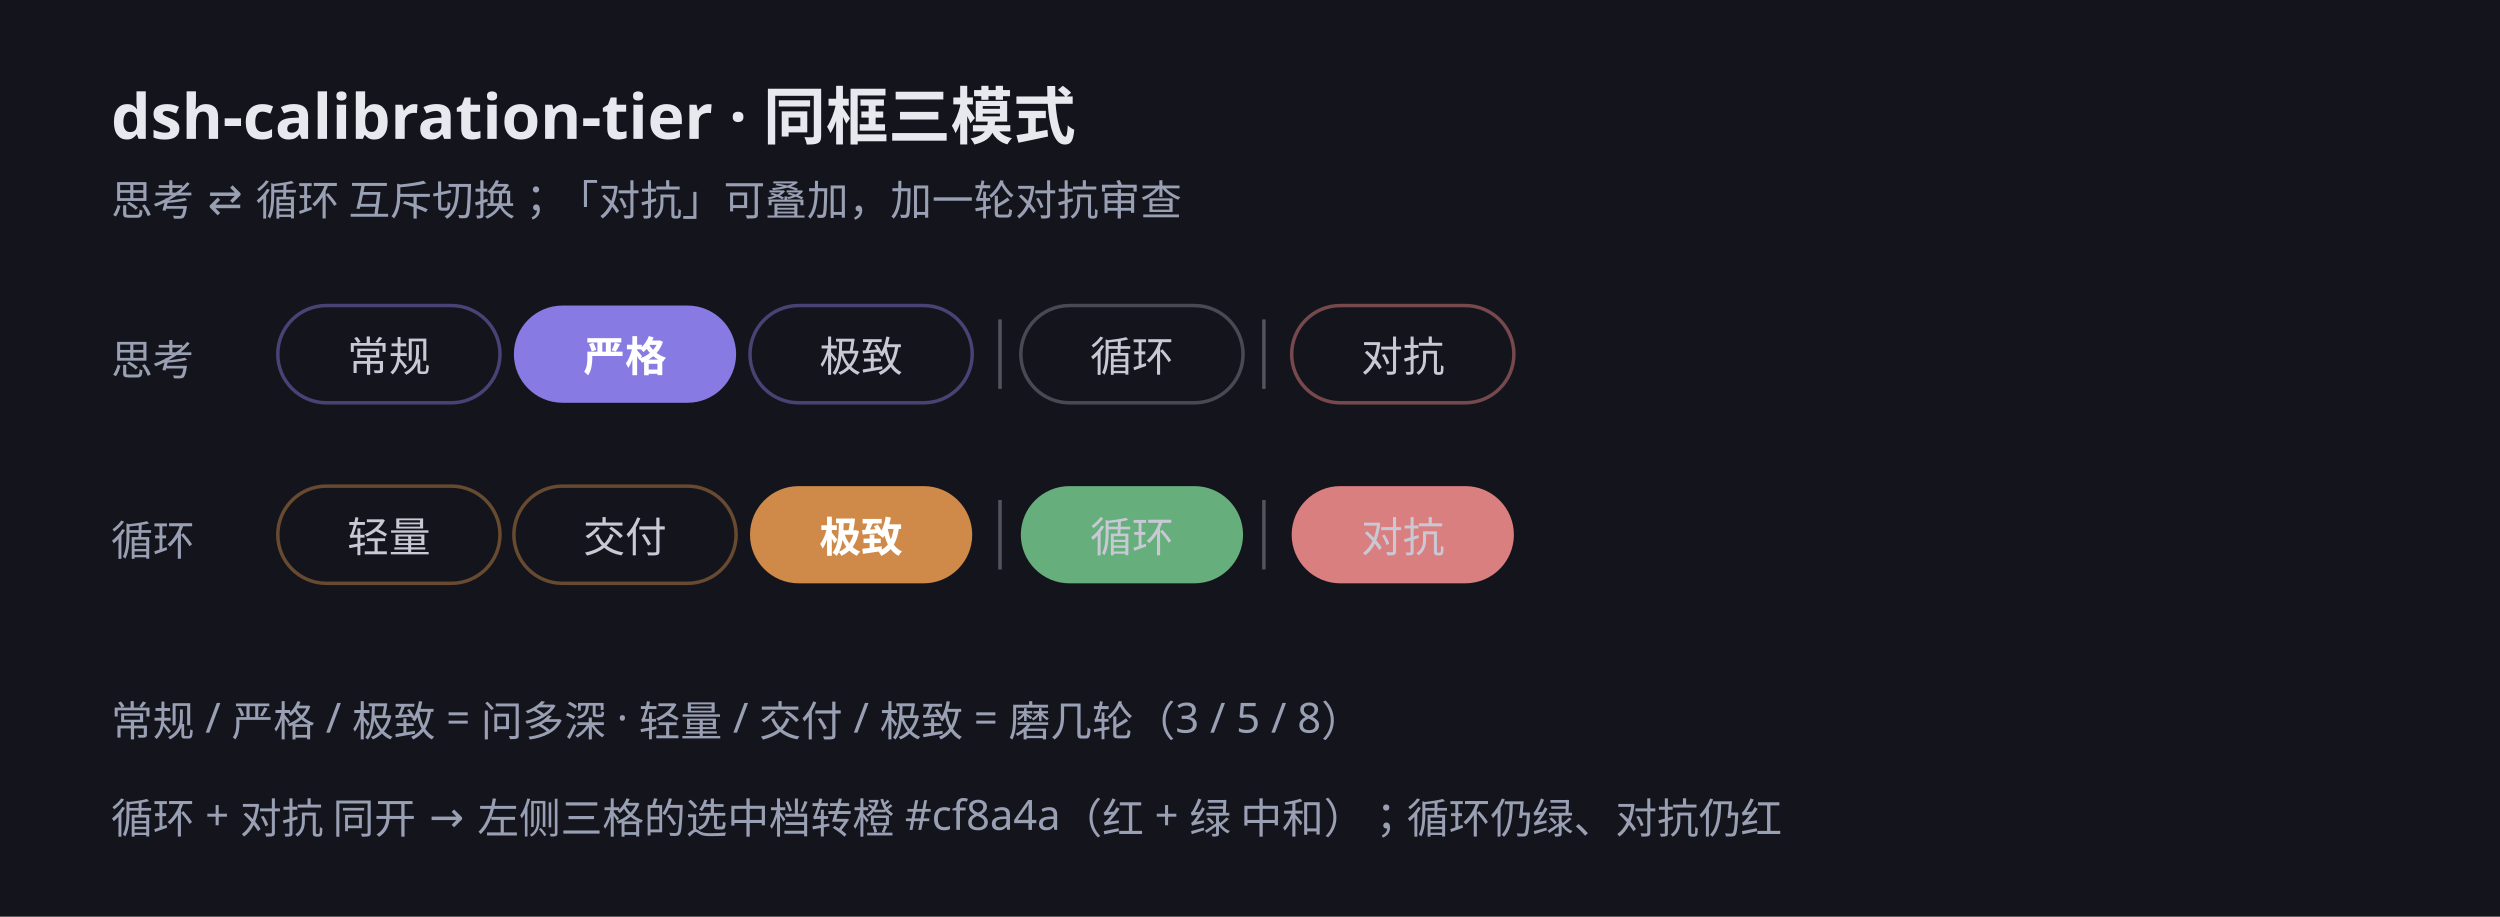
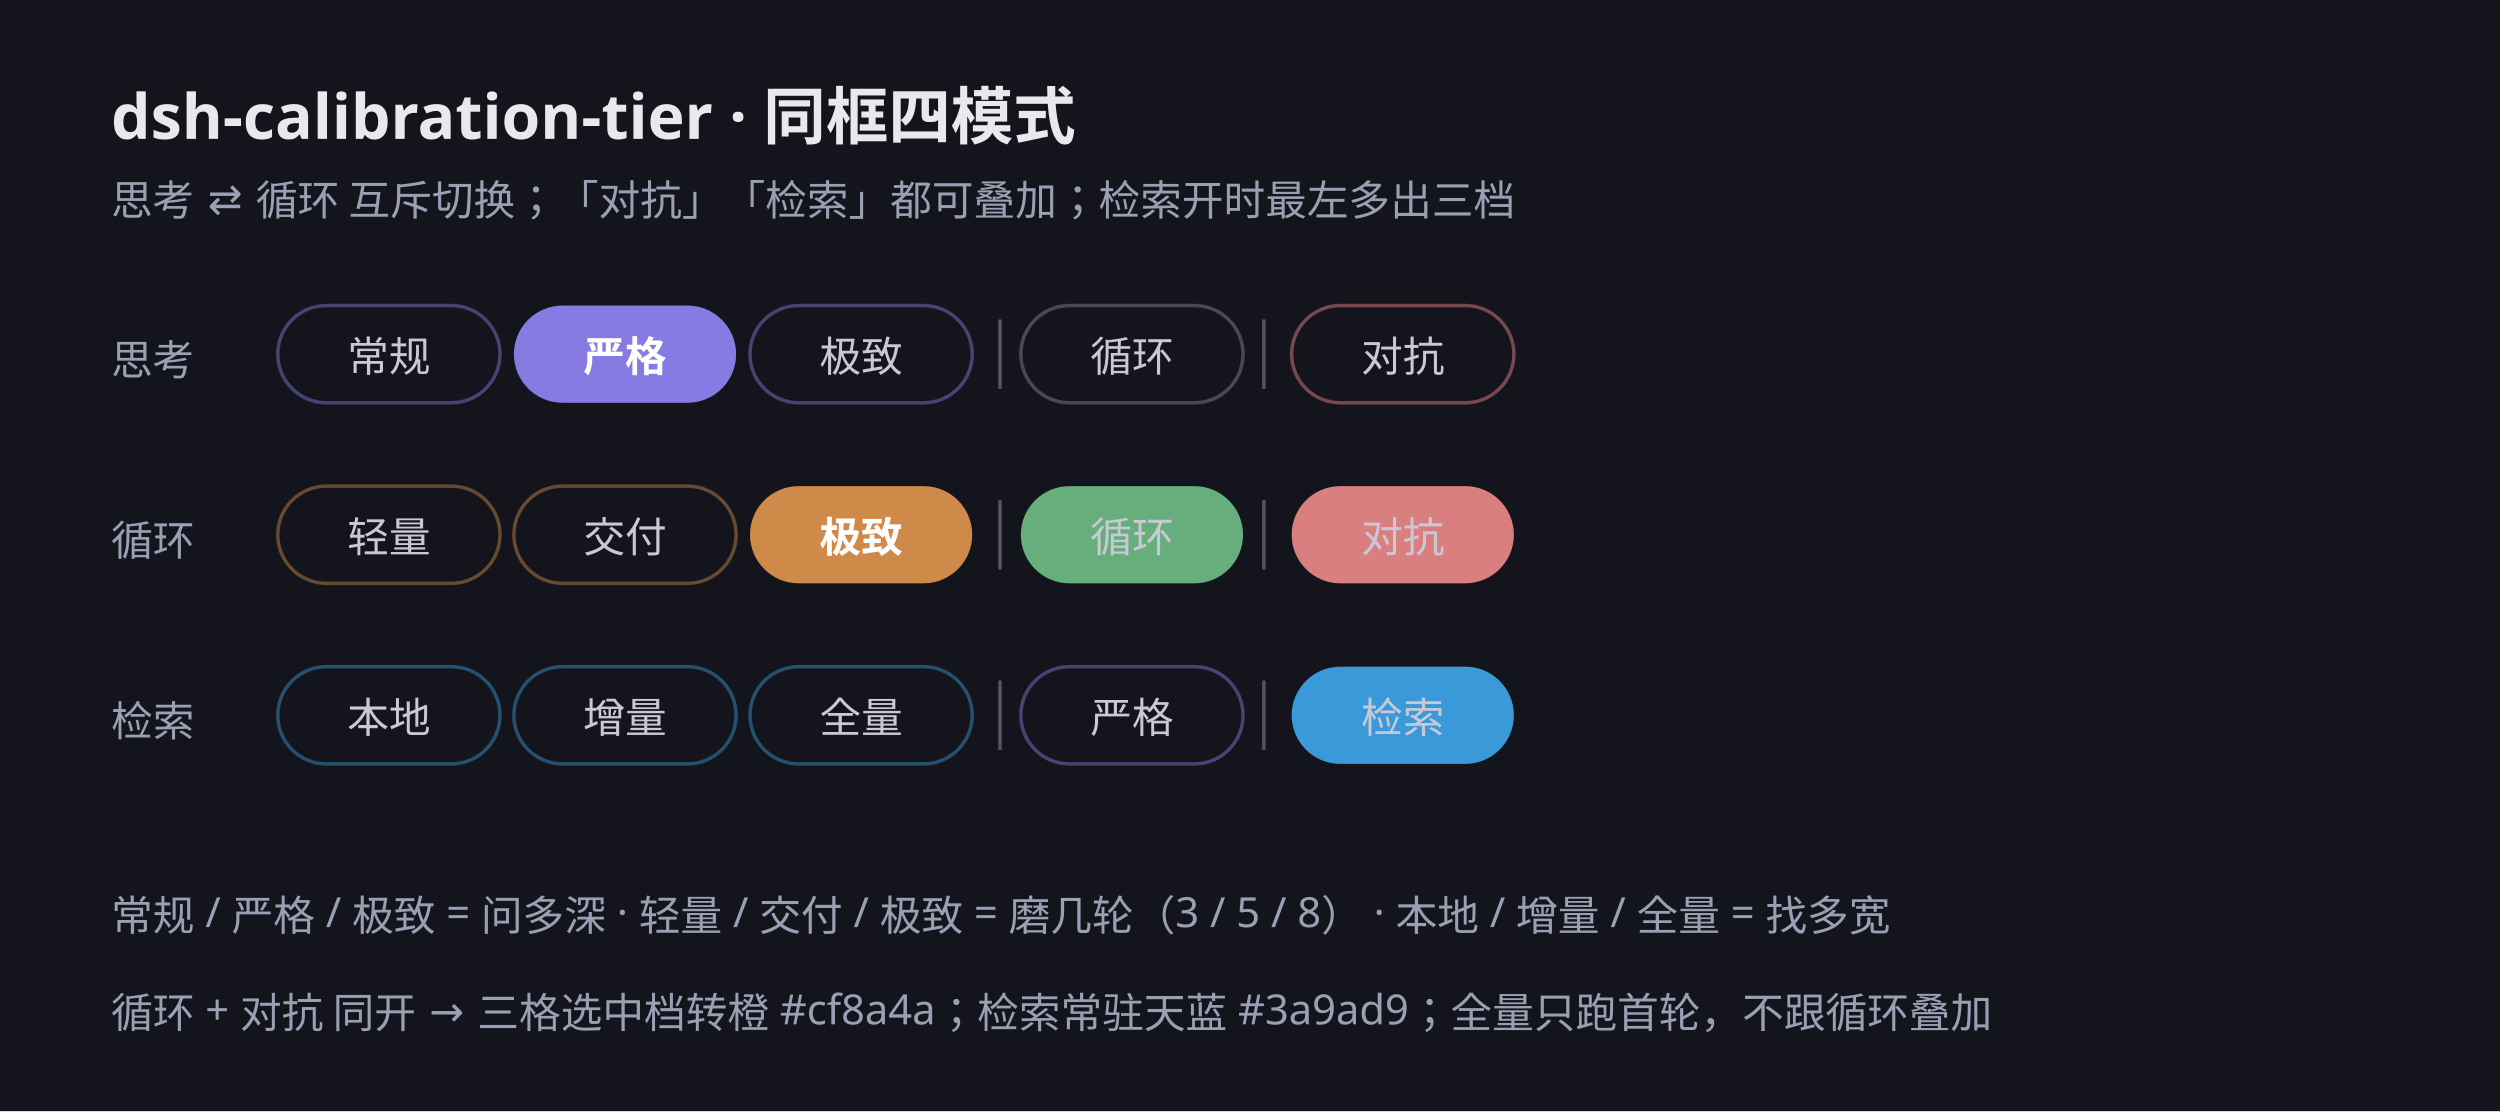
- <svg xmlns="http://www.w3.org/2000/svg" width="720" height="264" viewBox="0 0 720 264" role="img" aria-label="dsh-calibration-tier 同框三模式演示：思考 / 循环 / 对抗，循环 + 对抗同开时等级条转橙">
+ <svg xmlns="http://www.w3.org/2000/svg" width="720" height="320" viewBox="0 0 720 320" role="img" aria-label="dsh-calibration-tier 同框四模式演示：思考 / 循环 / 对抗 / 检索，检索开启时左侧多出本地/增量/全量三档">
  <defs>
    <style>
      .title { font: 600 18px/1.2 "Segoe UI", "Microsoft YaHei", sans-serif; fill: #e8e8ef; }
      .sub { font: 400 12px/1.2 "Segoe UI", "Microsoft YaHei", sans-serif; fill: #9aa0b4; }
      .cell { font: 500 12px/1 "Segoe UI", "Microsoft YaHei", sans-serif; fill: #c9c9d6; }
      .on { fill: #ffffff; font-weight: 600; }
      .mode { font: 500 12px/1 "Segoe UI", "Microsoft YaHei", sans-serif; fill: #c9c9d6; }
    </style>
  </defs>
-   <rect width="720" height="264" fill="#14151c" />
-   <text class="title" x="32" y="40">dsh-calibration-tier · 同框三模式</text>
-   <text class="sub" x="32" y="62">思考 ⇄ 循环 互斥切换；「对抗」可叠加，加一轮对抗审查</text>
+   <rect width="720" height="320" fill="#14151c" />
+   <text class="title" x="32" y="40">dsh-calibration-tier · 同框四模式</text>
+   <text class="sub" x="32" y="62">思考 ⇄ 循环 互斥切换；「对抗」「检索」都可叠加；检索开时最左多出三档</text>
  <text class="sub" x="32" y="108">思考</text>
  <g>
    <rect x="80" y="88" width="64" height="28" rx="14" fill="none" stroke="#877be3" stroke-opacity=".45" />
    <text class="cell" x="112" y="107" text-anchor="middle">常规</text>
    <rect x="148" y="88" width="64" height="28" rx="14" fill="#877be3" />
    <text class="cell on" x="180" y="107" text-anchor="middle">严格</text>
    <rect x="216" y="88" width="64" height="28" rx="14" fill="none" stroke="#877be3" stroke-opacity=".45" />
    <text class="cell" x="248" y="107" text-anchor="middle">极致</text>
    <line x1="288" y1="92" x2="288" y2="112" stroke="#7f7f8a" stroke-opacity=".6" />
    <rect x="294" y="88" width="64" height="28" rx="14" fill="none" stroke="#7f7f8a" stroke-opacity=".5" />
    <text class="mode" x="326" y="107" text-anchor="middle">循环</text>
    <line x1="364" y1="92" x2="364" y2="112" stroke="#7f7f8a" stroke-opacity=".6" />
    <rect x="372" y="88" width="64" height="28" rx="14" fill="none" stroke="#da7f7f" stroke-opacity=".5" />
    <text class="mode" x="404" y="107" text-anchor="middle">对抗</text>
  </g>
  <text class="sub" x="32" y="160">循环</text>
  <g>
    <rect x="80" y="140" width="64" height="28" rx="14" fill="none" stroke="#cf8a4a" stroke-opacity=".45" />
    <text class="cell" x="112" y="159" text-anchor="middle">轻量</text>
    <rect x="148" y="140" width="64" height="28" rx="14" fill="none" stroke="#cf8a4a" stroke-opacity=".45" />
    <text class="cell" x="180" y="159" text-anchor="middle">交付</text>
    <rect x="216" y="140" width="64" height="28" rx="14" fill="#cf8a4a" />
    <text class="cell on" x="248" y="159" text-anchor="middle">极致</text>
    <line x1="288" y1="144" x2="288" y2="164" stroke="#7f7f8a" stroke-opacity=".6" />
    <rect x="294" y="140" width="64" height="28" rx="14" fill="#66ae7c" />
    <text class="mode on" x="326" y="159" text-anchor="middle">循环</text>
    <line x1="364" y1="144" x2="364" y2="164" stroke="#7f7f8a" stroke-opacity=".6" />
    <rect x="372" y="140" width="64" height="28" rx="14" fill="#da7f7f" />
    <text class="mode on" x="404" y="159" text-anchor="middle">对抗</text>
  </g>
-   <text class="sub" x="32" y="212">常规 / 严格 / 极致 = 问多深   ·   轻量 / 交付 / 极致 = 磨几轮（3 / 5 / 8）</text>
-   <text class="sub" x="32" y="240">循环 + 对抗 同开 → 左侧三格的选中档转橙 #cf8a4a（红 + 绿 中和）；循环仍绿、对抗仍红</text>
+   <text class="sub" x="32" y="212">检索</text>
+   <g>
+     <rect x="80" y="192" width="64" height="28" rx="14" fill="none" stroke="#3a9ad9" stroke-opacity=".45" />
+     <text class="cell" x="112" y="211" text-anchor="middle">本地</text>
+     <rect x="148" y="192" width="64" height="28" rx="14" fill="none" stroke="#3a9ad9" stroke-opacity=".45" />
+     <text class="cell" x="180" y="211" text-anchor="middle">增量</text>
+     <rect x="216" y="192" width="64" height="28" rx="14" fill="none" stroke="#3a9ad9" stroke-opacity=".45" />
+     <text class="cell" x="248" y="211" text-anchor="middle">全量</text>
+     <line x1="288" y1="196" x2="288" y2="216" stroke="#7f7f8a" stroke-opacity=".6" />
+     <rect x="294" y="192" width="64" height="28" rx="14" fill="none" stroke="#877be3" stroke-opacity=".45" />
+     <text class="cell" x="326" y="211" text-anchor="middle">严格</text>
+     <line x1="364" y1="196" x2="364" y2="216" stroke="#7f7f8a" stroke-opacity=".6" />
+     <rect x="372" y="192" width="64" height="28" rx="14" fill="#3a9ad9" />
+     <text class="mode on" x="404" y="211" text-anchor="middle">检索</text>
+   </g>
+   <text class="sub" x="32" y="268">常规 / 严格 / 极致 = 问多深   ·   轻量 / 交付 / 极致 = 磨几轮（3 / 5 / 8）   ·   本地 / 增量 / 全量 = 找多宽</text>
+   <text class="sub" x="32" y="296">循环 + 对抗 同开 → 三格选中档转橙 #cf8a4a；检索常驻天蓝 #3a9ad9；全量只跑首轮，不跟循环叠加</text>
</svg>
